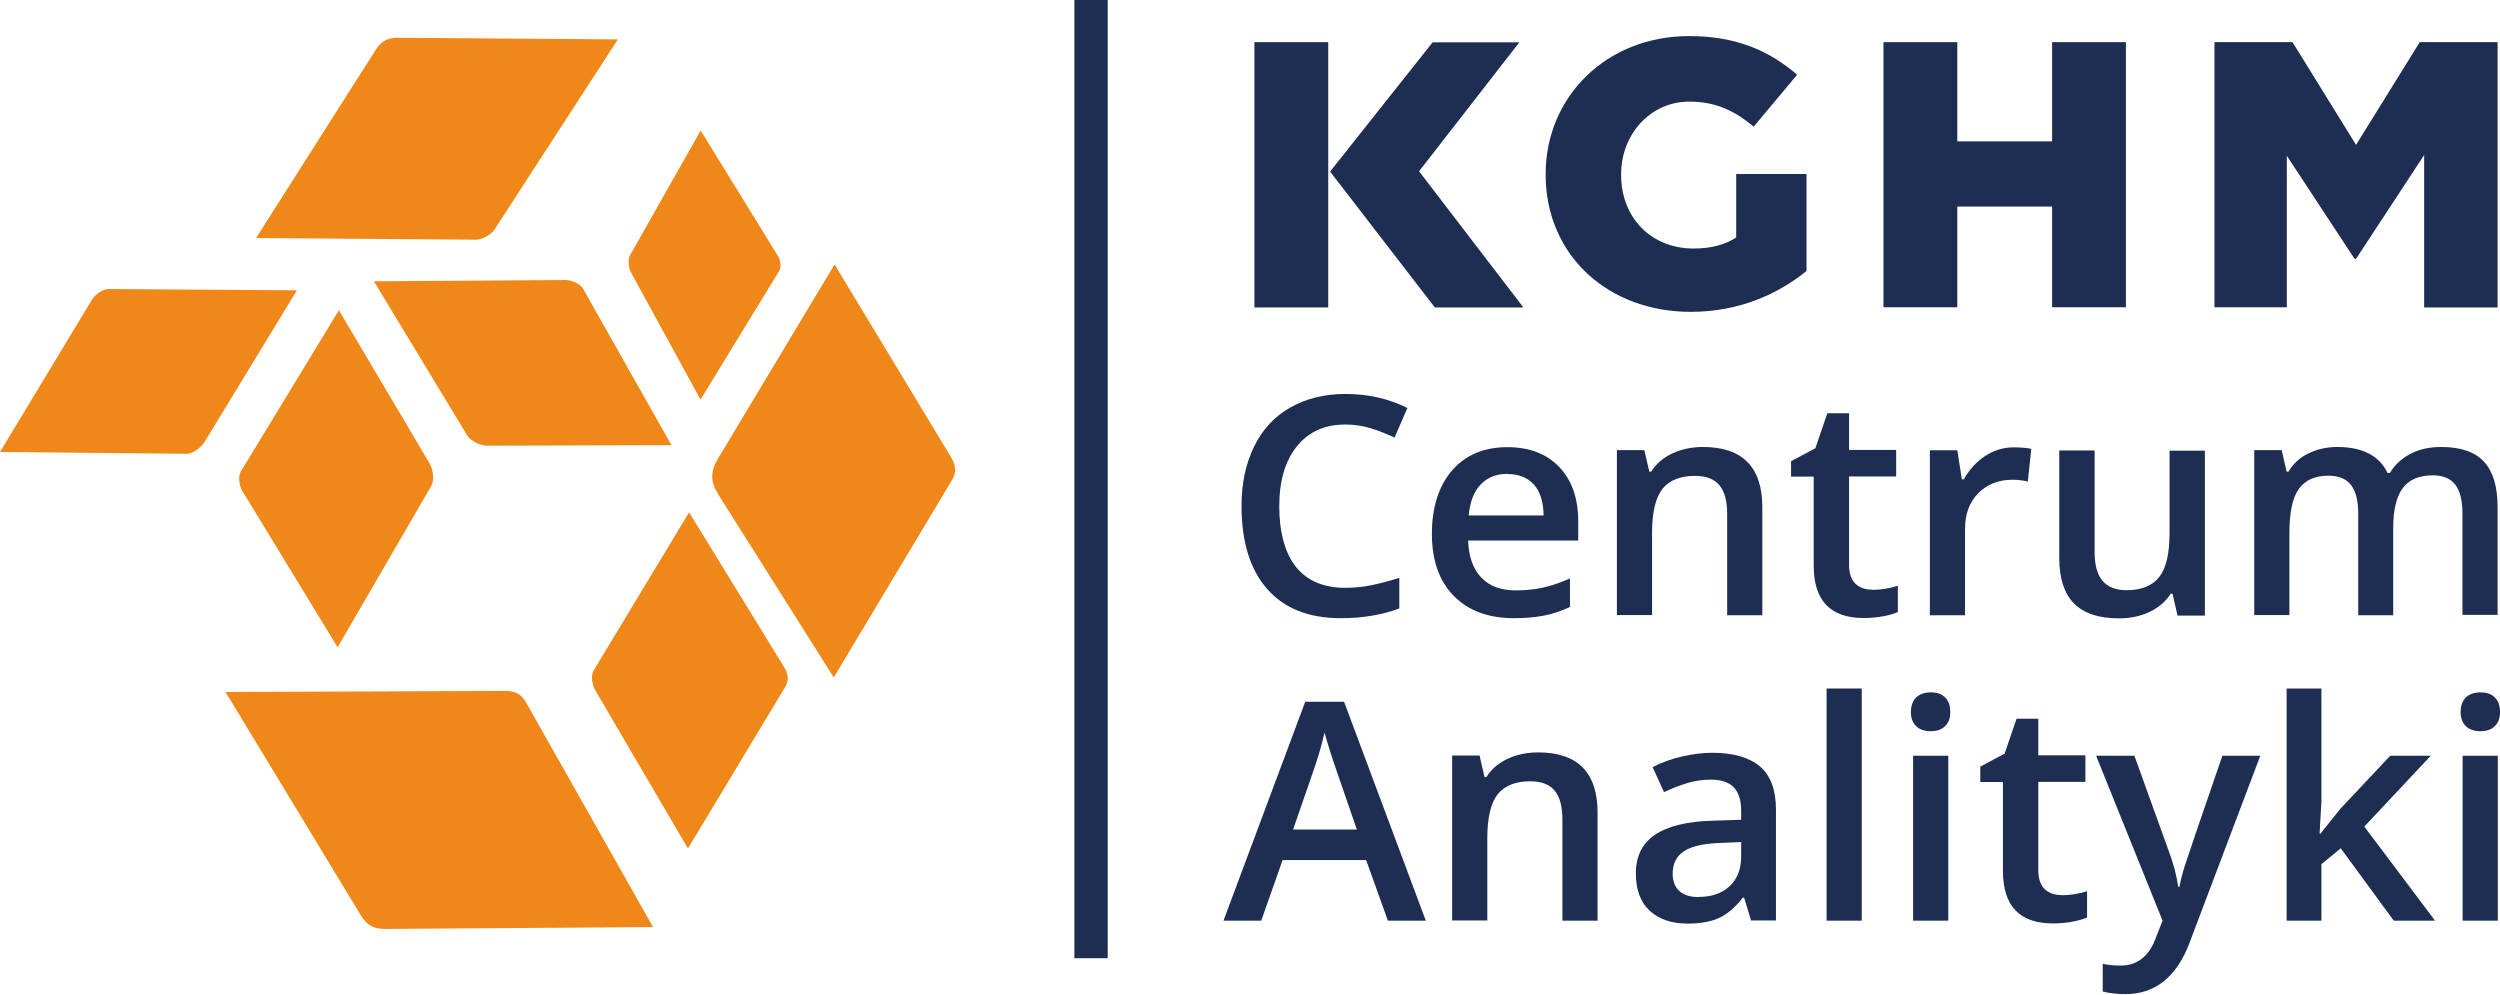
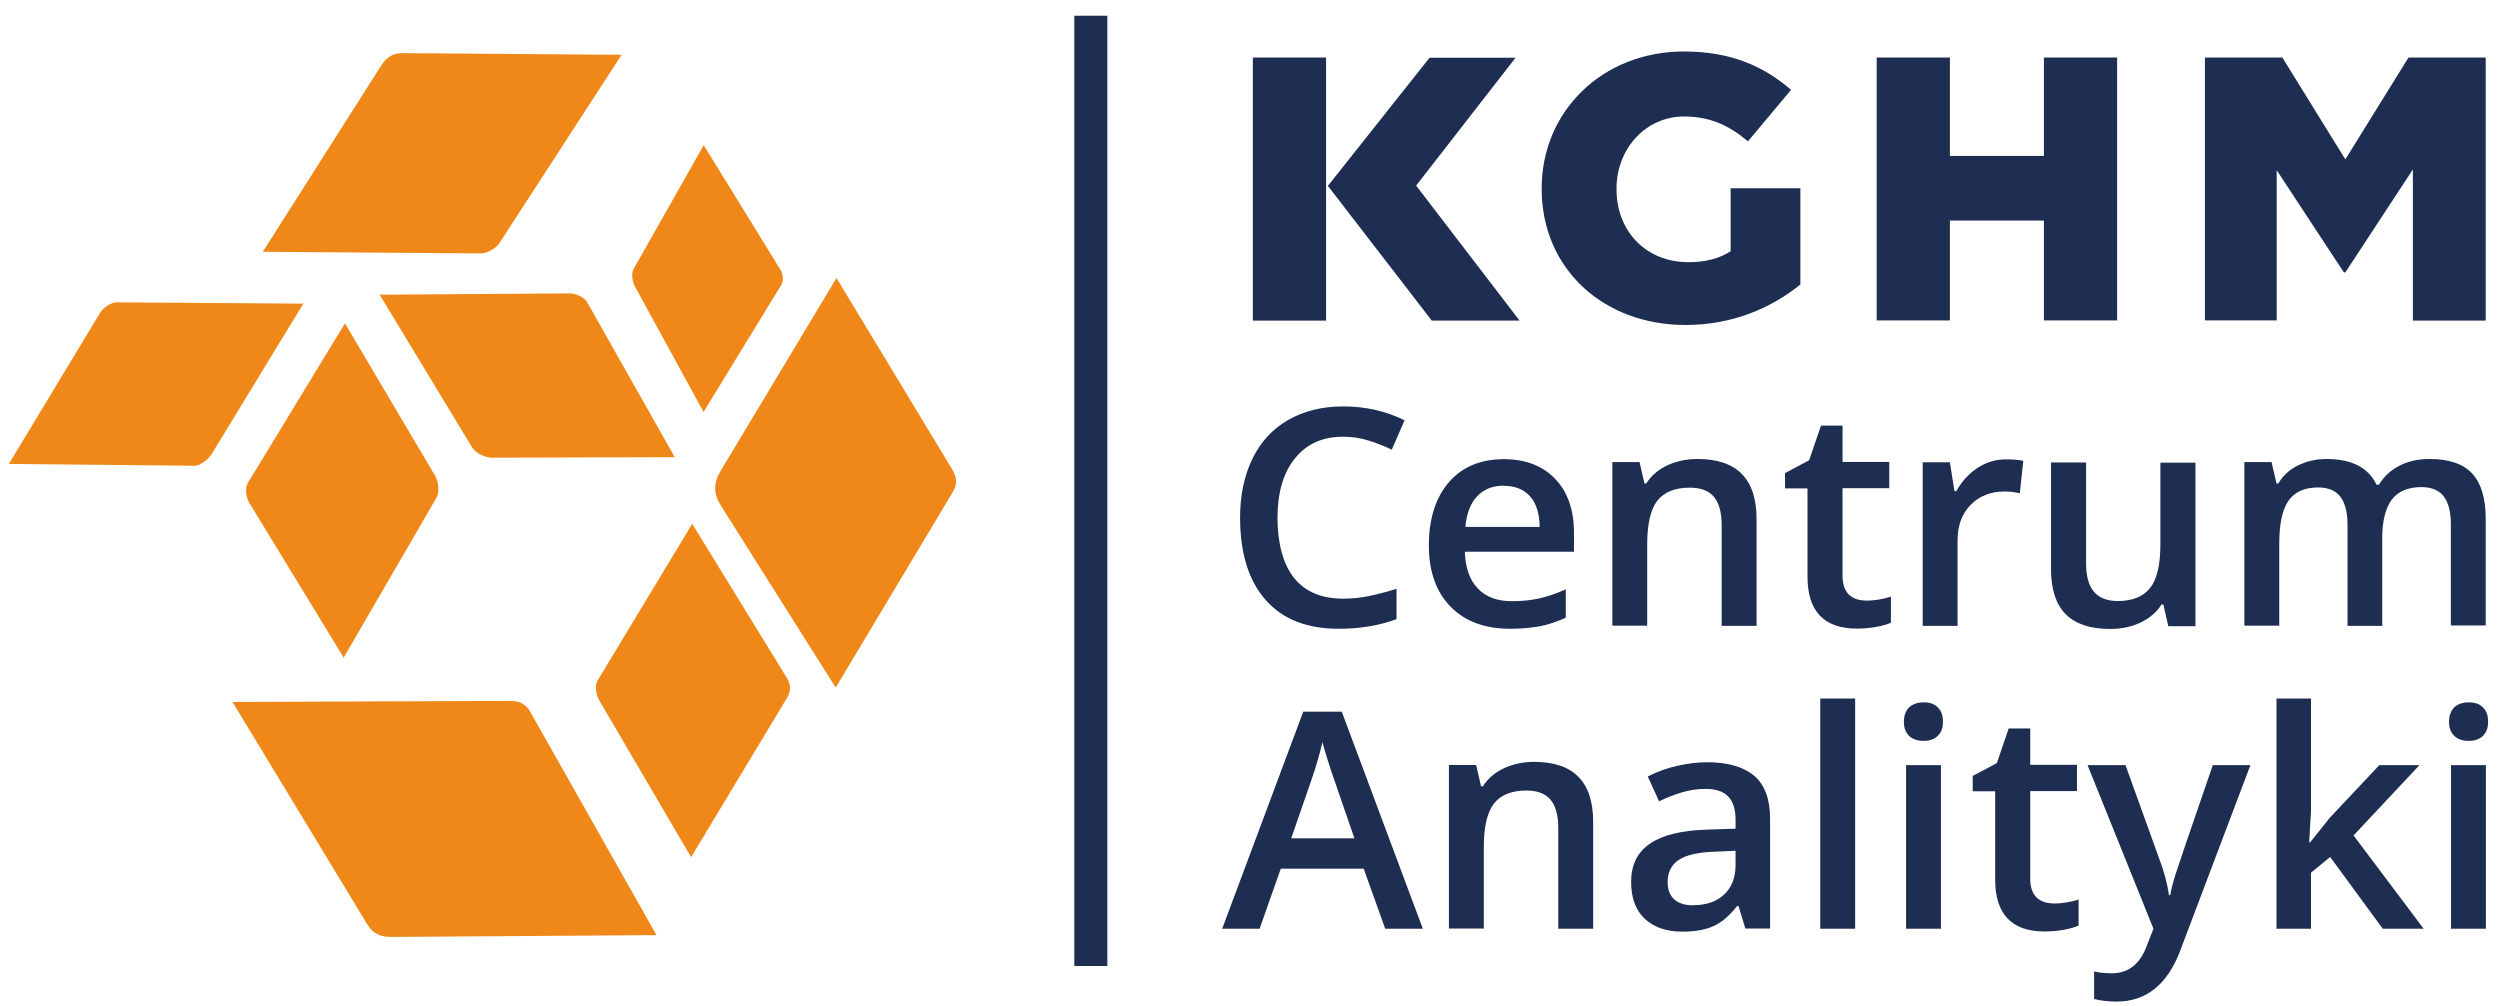
- <svg xmlns="http://www.w3.org/2000/svg" id="Warstwa_2" data-name="Warstwa 2" viewBox="0 0 135.8 54">
-   <defs>
-     <style>
+ <svg xmlns="http://www.w3.org/2000/svg" id="Warstwa_2" data-name="Warstwa 2" viewBox="0 0 136.8 55" version="1.1" width="136.8" height="55">
+   <defs id="defs749">
+     <style id="style744">
      .cls-1 {
        fill: #f08819;
      }

      .cls-1, .cls-2, .cls-3 {
        stroke-width: 0px;
      }

      .cls-2 {
        fill: #1e2d52;
      }

      .cls-3 {
        fill: none;
      }

      .cls-4 {
        clip-path: url(#clippath);
      }
    </style>
    <clipPath id="clippath">
-       <rect class="cls-3" y="0" width="135.8" height="54" />
+       <rect class="cls-3" y="0" width="135.8" height="54" id="rect746" x="0" />
    </clipPath>
  </defs>
-   <g id="Warstwa_1-2" data-name="Warstwa 1">
-     <g class="cls-4">
-       <g>
-         <path class="cls-1" d="M35.47,50.36l-14.53.1c-.6,0-.99-.17-1.32-.71l-7.37-12.16,15.17-.06c.52,0,.87.13,1.14.6l6.91,12.22Z" />
-         <path class="cls-1" d="M45.33,14.36l6.31,10.44c.26.43.36.8.07,1.28l-6.42,10.72-6.26-9.92c-.43-.68-.47-1.24-.03-1.97l6.33-10.54h0Z" />
-         <path class="cls-1" d="M36.48,24.18l-10.02.03c-.37,0-.88-.25-1.07-.54l-5.08-8.39,10.42-.07c.32,0,.79.21.94.47l4.81,8.51h0Z" />
-         <path class="cls-1" d="M33.57,2.13l-6.71,10.34c-.19.28-.65.54-.99.55l-11.96-.09,6.49-10.21c.3-.47.64-.67,1.19-.67l11.98.09h0Z" />
-         <path class="cls-1" d="M37.37,46.09l-5.05-8.62c-.16-.28-.23-.79-.08-1.04l5.19-8.6,5.16,8.4c.24.4.28.73.03,1.14l-5.25,8.72Z" />
-         <path class="cls-1" d="M18.34,35.16l-5.19-8.51c-.16-.28-.22-.79-.07-1.04l5.33-8.76,4.94,8.35c.18.32.25.89.08,1.19l-5.09,8.77Z" />
-         <path class="cls-1" d="M16.13,15.77l-5.02,8.24c-.19.3-.62.63-.94.64l-10.17-.1,5-8.28c.18-.28.59-.57.89-.57l10.23.07h0Z" />
-         <path class="cls-1" d="M38.05,21.7l-3.77-6.89c-.13-.25-.19-.69-.07-.92l3.85-6.8,4.22,6.85c.12.2.16.58.05.77l-4.28,7h0Z" />
-         <path class="cls-2" d="M60.17,0h-1.81v52.05h1.81V0Z" />
-         <path class="cls-2" d="M73.08,23.06c-1.12,0-1.99.39-2.63,1.18-.64.79-.96,1.88-.96,3.27s.31,2.55.92,3.3c.61.75,1.5,1.12,2.67,1.12.5,0,.99-.05,1.46-.15.47-.1.96-.23,1.47-.39v1.66c-.93.35-1.99.53-3.17.53-1.74,0-3.07-.52-4-1.58-.93-1.05-1.4-2.56-1.4-4.51,0-1.23.23-2.31.68-3.23.45-.92,1.1-1.63,1.96-2.12.86-.49,1.86-.74,3.01-.74,1.21,0,2.33.25,3.36.76l-.7,1.61c-.4-.19-.82-.36-1.27-.5-.45-.14-.91-.21-1.41-.21h0Z" />
-         <path class="cls-2" d="M82.24,33.58c-1.4,0-2.49-.41-3.28-1.22-.79-.81-1.18-1.93-1.18-3.36s.37-2.61,1.1-3.45c.73-.84,1.73-1.26,3.01-1.26,1.18,0,2.12.36,2.81,1.08.69.72,1.03,1.71,1.03,2.96v1.03h-5.98c.03.87.26,1.54.71,2.01.44.47,1.07.7,1.87.7.53,0,1.02-.05,1.48-.15.46-.1.95-.27,1.47-.5v1.55c-.47.22-.94.38-1.41.47-.48.09-1.02.14-1.63.14h0ZM81.89,25.74c-.61,0-1.09.19-1.46.58-.37.38-.58.94-.65,1.68h4.07c-.01-.74-.19-1.3-.53-1.68-.35-.38-.82-.57-1.43-.57Z" />
-         <path class="cls-2" d="M95.74,33.42h-1.92v-5.51c0-.69-.14-1.21-.42-1.55-.28-.34-.72-.51-1.33-.51-.8,0-1.4.24-1.77.71-.37.47-.56,1.27-.56,2.39v4.46h-1.91v-8.96h1.49l.27,1.17h.1c.27-.43.66-.76,1.15-.99.5-.23,1.05-.35,1.66-.35,2.15,0,3.23,1.09,3.23,3.28v5.84Z" />
-         <path class="cls-2" d="M101.69,32.04c.47,0,.93-.07,1.4-.22v1.43c-.21.09-.48.17-.82.23-.33.06-.68.09-1.04.09-1.81,0-2.71-.95-2.71-2.85v-4.83h-1.23v-.84l1.32-.7.65-1.9h1.18v1.99h2.56v1.44h-2.56v4.8c0,.46.12.8.34,1.02.23.22.53.33.91.33h0Z" />
-         <path class="cls-2" d="M109.39,24.3c.39,0,.7.03.95.08l-.19,1.78c-.27-.07-.55-.1-.84-.1-.76,0-1.38.25-1.86.74-.48.49-.71,1.14-.71,1.94v4.68h-1.91v-8.96h1.49l.25,1.58h.1c.3-.53.69-.96,1.16-1.27.48-.31.99-.47,1.55-.47h0Z" />
-         <path class="cls-2" d="M118.28,33.42l-.27-1.17h-.1c-.26.42-.64.74-1.13.98-.49.24-1.05.36-1.68.36-1.09,0-1.9-.27-2.44-.81-.53-.54-.8-1.36-.8-2.45v-5.86h1.92v5.53c0,.68.14,1.2.42,1.54.28.34.72.52,1.32.52.8,0,1.39-.24,1.77-.72.38-.48.56-1.28.56-2.4v-4.46h1.92v8.96h-1.5Z" />
-         <path class="cls-2" d="M130.02,33.42h-1.92v-5.53c0-.68-.13-1.2-.39-1.54-.26-.34-.67-.51-1.22-.51-.74,0-1.28.24-1.62.72-.34.48-.51,1.27-.51,2.39v4.46h-1.91v-8.96h1.49l.27,1.17h.1c.25-.43.61-.76,1.08-.99.48-.23.99-.35,1.56-.35,1.38,0,2.29.47,2.74,1.41h.13c.26-.44.64-.79,1.12-1.04.48-.25,1.03-.37,1.66-.37,1.07,0,1.85.27,2.34.81.49.54.73,1.36.73,2.47v5.84h-1.91v-5.53c0-.68-.13-1.2-.39-1.54-.26-.34-.67-.51-1.22-.51-.74,0-1.28.23-1.63.69-.34.46-.52,1.17-.52,2.13v4.75h0Z" />
-         <path class="cls-2" d="M75.39,50.01l-1.18-3.29h-4.54l-1.16,3.29h-2.05l4.44-11.89h2.11l4.44,11.89h-2.06ZM73.7,45.05l-1.11-3.22c-.08-.22-.19-.56-.34-1.02-.15-.46-.24-.81-.3-1.02-.15.66-.36,1.39-.64,2.18l-1.07,3.09h3.46Z" />
-         <path class="cls-2" d="M86.79,50.01h-1.92v-5.51c0-.69-.14-1.21-.42-1.55s-.72-.51-1.33-.51c-.8,0-1.4.24-1.77.71-.37.47-.56,1.27-.56,2.39v4.46h-1.91v-8.96h1.49l.27,1.17h.1c.27-.43.66-.76,1.15-.99.5-.23,1.05-.35,1.66-.35,2.15,0,3.23,1.09,3.23,3.28v5.84Z" />
-         <path class="cls-2" d="M95.12,50.01l-.38-1.25h-.07c-.43.55-.87.92-1.31,1.11-.44.2-1,.3-1.69.3-.88,0-1.57-.24-2.07-.71-.5-.47-.74-1.15-.74-2.02,0-.92.34-1.62,1.03-2.09.69-.47,1.73-.73,3.14-.77l1.55-.05v-.48c0-.57-.13-1-.4-1.28-.27-.28-.68-.42-1.25-.42-.46,0-.9.07-1.32.2-.42.13-.83.29-1.22.48l-.62-1.36c.49-.25,1.02-.45,1.6-.58.58-.13,1.13-.2,1.64-.2,1.14,0,2,.25,2.59.74.58.5.87,1.28.87,2.34v6.03h-1.36,0ZM92.28,48.72c.69,0,1.25-.19,1.67-.58.42-.39.63-.93.63-1.62v-.78l-1.15.05c-.9.03-1.55.18-1.96.45-.41.27-.61.68-.61,1.23,0,.4.12.71.36.93.24.22.59.33,1.07.33h0Z" />
-         <path class="cls-2" d="M101.13,50.01h-1.91v-12.61h1.91v12.61Z" />
-         <path class="cls-2" d="M103.8,38.68c0-.34.1-.6.28-.79.19-.18.45-.28.8-.28s.6.09.78.28c.19.18.28.44.28.79s-.1.58-.28.76c-.19.19-.45.28-.78.28s-.61-.09-.8-.28c-.19-.19-.28-.44-.28-.76ZM105.83,50.01h-1.91v-8.96h1.91v8.96Z" />
-         <path class="cls-2" d="M111.97,48.63c.47,0,.93-.07,1.4-.22v1.43c-.21.09-.48.17-.82.23-.33.06-.68.09-1.04.09-1.81,0-2.71-.95-2.71-2.85v-4.83h-1.23v-.84l1.32-.7.65-1.9h1.18v1.99h2.56v1.44h-2.56v4.8c0,.46.12.8.34,1.02.23.22.53.33.91.33h0Z" />
-         <path class="cls-2" d="M113.86,41.05h2.08l1.83,5.08c.28.72.46,1.41.55,2.04h.07c.05-.3.14-.66.27-1.08.13-.42.82-2.44,2.06-6.04h2.06l-3.84,10.15c-.7,1.86-1.86,2.8-3.49,2.8-.42,0-.83-.04-1.23-.14v-1.51c.29.07.61.1.98.1.92,0,1.57-.53,1.94-1.6l.33-.84-3.61-8.96h0Z" />
-         <path class="cls-2" d="M126.05,45.28l1.08-1.35,2.71-2.88h2.2l-3.61,3.85,3.84,5.11h-2.24l-2.88-3.93-1.05.86v3.07h-1.89v-12.61h1.89v6.15l-.1,1.73h.05,0Z" />
-         <path class="cls-2" d="M133.66,38.68c0-.34.1-.6.28-.79.19-.18.45-.28.8-.28s.6.09.78.28c.19.18.28.44.28.79s-.1.58-.28.76c-.19.19-.45.28-.78.28s-.61-.09-.8-.28c-.19-.19-.28-.44-.28-.76ZM135.68,50.01h-1.91v-8.96h1.91v8.96Z" />
-         <path class="cls-2" d="M120.29,16.69h3.93v-8.23l3.68,5.6h.08l3.7-5.64v8.28h3.99V2.29h-4.23l-3.46,5.58-3.45-5.58h-4.24v14.41Z" />
-         <path class="cls-2" d="M72.15,2.29h-4.01v14.41h4.01V2.29Z" />
-         <path class="cls-2" d="M77.08,9.3l5.67,7.4h-4.81l-5.69-7.38,5.57-7.02h4.71l-5.45,7.01Z" />
-         <path class="cls-2" d="M94.31,9.44v3.46c-.6.39-1.35.6-2.32.6-2.29,0-3.93-1.67-3.93-3.99v-.04c0-2.2,1.61-3.95,3.7-3.95,1.43,0,2.46.49,3.5,1.36l2.36-2.82c-1.53-1.32-3.33-2.1-5.87-2.1-4.48,0-7.79,3.29-7.79,7.49v.04c0,4.36,3.37,7.45,7.88,7.45,2.63,0,4.75-.97,6.29-2.22v-5.27h-3.8Z" />
-         <path class="cls-2" d="M102.31,16.69h4.01v-5.47h5.15v5.47h4.01V2.29h-4.01v5.39h-5.15V2.29h-4.01v14.41Z" />
+   <g id="Warstwa_1-2" data-name="Warstwa 1" transform="matrix(0.999,0,0,0.999,0.4844644,0.8601288)">
+     <g class="cls-4" clip-path="url(#clippath)" id="g813">
+       <g id="g811">
+         <path class="cls-1" d="m 35.47,50.36 -14.53,0.1 c -0.6,0 -0.99,-0.17 -1.32,-0.71 L 12.25,37.59 27.42,37.53 c 0.52,0 0.87,0.13 1.14,0.6 l 6.91,12.22 z" id="path751" />
+         <path class="cls-1" d="m 45.33,14.36 6.31,10.44 c 0.26,0.43 0.36,0.8 0.07,1.28 L 45.29,36.8 39.03,26.88 C 38.6,26.2 38.56,25.64 39,24.91 l 6.33,-10.54 v 0 z" id="path753" />
+         <path class="cls-1" d="m 36.48,24.18 -10.02,0.03 c -0.37,0 -0.88,-0.25 -1.07,-0.54 l -5.08,-8.39 10.42,-0.07 c 0.32,0 0.79,0.21 0.94,0.47 l 4.81,8.51 v 0 z" id="path755" />
+         <path class="cls-1" d="m 33.57,2.13 -6.71,10.34 c -0.19,0.28 -0.65,0.54 -0.99,0.55 L 13.91,12.93 20.4,2.72 c 0.3,-0.47 0.64,-0.67 1.19,-0.67 l 11.98,0.09 v 0 z" id="path757" />
+         <path class="cls-1" d="m 37.37,46.09 -5.05,-8.62 c -0.16,-0.28 -0.23,-0.79 -0.08,-1.04 l 5.19,-8.6 5.16,8.4 c 0.24,0.4 0.28,0.73 0.03,1.14 z" id="path759" />
+         <path class="cls-1" d="m 18.34,35.16 -5.19,-8.51 c -0.16,-0.28 -0.22,-0.79 -0.07,-1.04 l 5.33,-8.76 4.94,8.35 c 0.18,0.32 0.25,0.89 0.08,1.19 z" id="path761" />
+         <path class="cls-1" d="m 16.13,15.77 -5.02,8.24 c -0.19,0.3 -0.62,0.63 -0.94,0.64 L 0,24.55 5,16.27 C 5.18,15.99 5.59,15.7 5.89,15.7 l 10.23,0.07 v 0 z" id="path763" />
+         <path class="cls-1" d="m 38.05,21.7 -3.77,-6.89 c -0.13,-0.25 -0.19,-0.69 -0.07,-0.92 l 3.85,-6.8 4.22,6.85 c 0.12,0.2 0.16,0.58 0.05,0.77 l -4.28,7 v 0 z" id="path765" />
+         <path class="cls-2" d="m 60.17,0 h -1.81 v 52.05 h 1.81 z" id="path767" />
+         <path class="cls-2" d="m 73.08,23.06 c -1.12,0 -1.99,0.39 -2.63,1.18 -0.64,0.79 -0.96,1.88 -0.96,3.27 0,1.39 0.31,2.55 0.92,3.3 0.61,0.75 1.5,1.12 2.67,1.12 0.5,0 0.99,-0.05 1.46,-0.15 0.47,-0.1 0.96,-0.23 1.47,-0.39 v 1.66 c -0.93,0.35 -1.99,0.53 -3.17,0.53 -1.74,0 -3.07,-0.52 -4,-1.58 -0.93,-1.05 -1.4,-2.56 -1.4,-4.51 0,-1.23 0.23,-2.31 0.68,-3.23 0.45,-0.92 1.1,-1.63 1.96,-2.12 0.86,-0.49 1.86,-0.74 3.01,-0.74 1.21,0 2.33,0.25 3.36,0.76 l -0.7,1.61 c -0.4,-0.19 -0.82,-0.36 -1.27,-0.5 -0.45,-0.14 -0.91,-0.21 -1.41,-0.21 v 0 z" id="path769" />
+         <path class="cls-2" d="m 82.24,33.58 c -1.4,0 -2.49,-0.41 -3.28,-1.22 -0.79,-0.81 -1.18,-1.93 -1.18,-3.36 0,-1.43 0.37,-2.61 1.1,-3.45 0.73,-0.84 1.73,-1.26 3.01,-1.26 1.18,0 2.12,0.36 2.81,1.08 0.69,0.72 1.03,1.71 1.03,2.96 v 1.03 h -5.98 c 0.03,0.87 0.26,1.54 0.71,2.01 0.44,0.47 1.07,0.7 1.87,0.7 0.53,0 1.02,-0.05 1.48,-0.15 0.46,-0.1 0.95,-0.27 1.47,-0.5 v 1.55 c -0.47,0.22 -0.94,0.38 -1.41,0.47 -0.48,0.09 -1.02,0.14 -1.63,0.14 z m -0.35,-7.84 c -0.61,0 -1.09,0.19 -1.46,0.58 -0.37,0.38 -0.58,0.94 -0.65,1.68 h 4.07 C 83.84,27.26 83.66,26.7 83.32,26.32 82.97,25.94 82.5,25.75 81.89,25.75 Z" id="path771" />
+         <path class="cls-2" d="m 95.74,33.42 h -1.92 v -5.51 c 0,-0.69 -0.14,-1.21 -0.42,-1.55 -0.28,-0.34 -0.72,-0.51 -1.33,-0.51 -0.8,0 -1.4,0.24 -1.77,0.71 -0.37,0.47 -0.56,1.27 -0.56,2.39 v 4.46 h -1.91 v -8.96 h 1.49 l 0.27,1.17 h 0.1 c 0.27,-0.43 0.66,-0.76 1.15,-0.99 0.5,-0.23 1.05,-0.35 1.66,-0.35 2.15,0 3.23,1.09 3.23,3.28 v 5.84 z" id="path773" />
+         <path class="cls-2" d="m 101.69,32.04 c 0.47,0 0.93,-0.07 1.4,-0.22 v 1.43 c -0.21,0.09 -0.48,0.17 -0.82,0.23 -0.33,0.06 -0.68,0.09 -1.04,0.09 -1.81,0 -2.71,-0.95 -2.71,-2.85 v -4.83 h -1.23 v -0.84 l 1.32,-0.7 0.65,-1.9 h 1.18 v 1.99 H 103 v 1.44 h -2.56 v 4.8 c 0,0.46 0.12,0.8 0.34,1.02 0.23,0.22 0.53,0.33 0.91,0.33 v 0 z" id="path775" />
+         <path class="cls-2" d="m 109.39,24.3 c 0.39,0 0.7,0.03 0.95,0.08 l -0.19,1.78 c -0.27,-0.07 -0.55,-0.1 -0.84,-0.1 -0.76,0 -1.38,0.25 -1.86,0.74 -0.48,0.49 -0.71,1.14 -0.71,1.94 v 4.68 h -1.91 v -8.96 h 1.49 l 0.25,1.58 h 0.1 c 0.3,-0.53 0.69,-0.96 1.16,-1.27 0.48,-0.31 0.99,-0.47 1.55,-0.47 v 0 z" id="path777" />
+         <path class="cls-2" d="m 118.28,33.42 -0.27,-1.17 h -0.1 c -0.26,0.42 -0.64,0.74 -1.13,0.98 -0.49,0.24 -1.05,0.36 -1.68,0.36 -1.09,0 -1.9,-0.27 -2.44,-0.81 -0.53,-0.54 -0.8,-1.36 -0.8,-2.45 v -5.86 h 1.92 V 30 c 0,0.68 0.14,1.2 0.42,1.54 0.28,0.34 0.72,0.52 1.32,0.52 0.8,0 1.39,-0.24 1.77,-0.72 0.38,-0.48 0.56,-1.28 0.56,-2.4 v -4.46 h 1.92 v 8.96 h -1.5 z" id="path779" />
+         <path class="cls-2" d="m 130.02,33.42 h -1.92 v -5.53 c 0,-0.68 -0.13,-1.2 -0.39,-1.54 -0.26,-0.34 -0.67,-0.51 -1.22,-0.51 -0.74,0 -1.28,0.24 -1.62,0.72 -0.34,0.48 -0.51,1.27 -0.51,2.39 v 4.46 h -1.91 v -8.96 h 1.49 l 0.27,1.17 h 0.1 c 0.25,-0.43 0.61,-0.76 1.08,-0.99 0.48,-0.23 0.99,-0.35 1.56,-0.35 1.38,0 2.29,0.47 2.74,1.41 h 0.13 c 0.26,-0.44 0.64,-0.79 1.12,-1.04 0.48,-0.25 1.03,-0.37 1.66,-0.37 1.07,0 1.85,0.27 2.34,0.81 0.49,0.54 0.73,1.36 0.73,2.47 v 5.84 h -1.91 v -5.53 c 0,-0.68 -0.13,-1.2 -0.39,-1.54 -0.26,-0.34 -0.67,-0.51 -1.22,-0.51 -0.74,0 -1.28,0.23 -1.63,0.69 -0.34,0.46 -0.52,1.17 -0.52,2.13 v 4.75 0 z" id="path781" />
+         <path class="cls-2" d="m 75.39,50.01 -1.18,-3.29 h -4.54 l -1.16,3.29 H 66.46 L 70.9,38.12 h 2.11 l 4.44,11.89 z M 73.7,45.05 72.59,41.83 C 72.51,41.61 72.4,41.27 72.25,40.81 72.1,40.35 72.01,40 71.95,39.79 c -0.15,0.66 -0.36,1.39 -0.64,2.18 l -1.07,3.09 h 3.46 z" id="path783" />
+         <path class="cls-2" d="M 86.79,50.01 H 84.87 V 44.5 c 0,-0.69 -0.14,-1.21 -0.42,-1.55 -0.28,-0.34 -0.72,-0.51 -1.33,-0.51 -0.8,0 -1.4,0.24 -1.77,0.71 -0.37,0.47 -0.56,1.27 -0.56,2.39 V 50 h -1.91 v -8.96 h 1.49 l 0.27,1.17 h 0.1 c 0.27,-0.43 0.66,-0.76 1.15,-0.99 0.5,-0.23 1.05,-0.35 1.66,-0.35 2.15,0 3.23,1.09 3.23,3.28 v 5.84 z" id="path785" />
+         <path class="cls-2" d="m 95.12,50.01 -0.38,-1.25 h -0.07 c -0.43,0.55 -0.87,0.92 -1.31,1.11 -0.44,0.2 -1,0.3 -1.69,0.3 -0.88,0 -1.57,-0.24 -2.07,-0.71 -0.5,-0.47 -0.74,-1.15 -0.74,-2.02 0,-0.92 0.34,-1.62 1.03,-2.09 0.69,-0.47 1.73,-0.73 3.14,-0.77 l 1.55,-0.05 v -0.48 c 0,-0.57 -0.13,-1 -0.4,-1.28 -0.27,-0.28 -0.68,-0.42 -1.25,-0.42 -0.46,0 -0.9,0.07 -1.32,0.2 -0.42,0.13 -0.83,0.29 -1.22,0.48 l -0.62,-1.36 c 0.49,-0.25 1.02,-0.45 1.6,-0.58 0.58,-0.13 1.13,-0.2 1.64,-0.2 1.14,0 2,0.25 2.59,0.74 0.58,0.5 0.87,1.28 0.87,2.34 V 50 h -1.36 v 0 z m -2.84,-1.29 c 0.69,0 1.25,-0.19 1.67,-0.58 0.42,-0.39 0.63,-0.93 0.63,-1.62 v -0.78 l -1.15,0.05 c -0.9,0.03 -1.55,0.18 -1.96,0.45 -0.41,0.27 -0.61,0.68 -0.61,1.23 0,0.4 0.12,0.71 0.36,0.93 0.24,0.22 0.59,0.33 1.07,0.33 v 0 z" id="path787" />
+         <path class="cls-2" d="M 101.13,50.01 H 99.22 V 37.4 h 1.91 z" id="path789" />
+         <path class="cls-2" d="m 103.8,38.68 c 0,-0.34 0.1,-0.6 0.28,-0.79 0.19,-0.18 0.45,-0.28 0.8,-0.28 0.35,0 0.6,0.09 0.78,0.28 0.19,0.18 0.28,0.44 0.28,0.79 0,0.35 -0.1,0.58 -0.28,0.76 -0.19,0.19 -0.45,0.28 -0.78,0.28 -0.33,0 -0.61,-0.09 -0.8,-0.28 -0.19,-0.19 -0.28,-0.44 -0.28,-0.76 z m 2.03,11.33 h -1.91 v -8.96 h 1.91 z" id="path791" />
+         <path class="cls-2" d="m 111.97,48.63 c 0.47,0 0.93,-0.07 1.4,-0.22 v 1.43 c -0.21,0.09 -0.48,0.17 -0.82,0.23 -0.33,0.06 -0.68,0.09 -1.04,0.09 -1.81,0 -2.71,-0.95 -2.71,-2.85 v -4.83 h -1.23 v -0.84 l 1.32,-0.7 0.65,-1.9 h 1.18 v 1.99 h 2.56 v 1.44 h -2.56 v 4.8 c 0,0.46 0.12,0.8 0.34,1.02 0.23,0.22 0.53,0.33 0.91,0.33 v 0 z" id="path793" />
+         <path class="cls-2" d="m 113.86,41.05 h 2.08 l 1.83,5.08 c 0.28,0.72 0.46,1.41 0.55,2.04 h 0.07 c 0.05,-0.3 0.14,-0.66 0.27,-1.08 0.13,-0.42 0.82,-2.44 2.06,-6.04 h 2.06 l -3.84,10.15 c -0.7,1.86 -1.86,2.8 -3.49,2.8 -0.42,0 -0.83,-0.04 -1.23,-0.14 v -1.51 c 0.29,0.07 0.61,0.1 0.98,0.1 0.92,0 1.57,-0.53 1.94,-1.6 l 0.33,-0.84 z" id="path795" />
+         <path class="cls-2" d="m 126.05,45.28 1.08,-1.35 2.71,-2.88 h 2.2 l -3.61,3.85 3.84,5.11 h -2.24 l -2.88,-3.93 -1.05,0.86 v 3.07 h -1.89 V 37.4 h 1.89 v 6.15 l -0.1,1.73 z" id="path797" />
+         <path class="cls-2" d="m 133.66,38.68 c 0,-0.34 0.1,-0.6 0.28,-0.79 0.19,-0.18 0.45,-0.28 0.8,-0.28 0.35,0 0.6,0.09 0.78,0.28 0.19,0.18 0.28,0.44 0.28,0.79 0,0.35 -0.1,0.58 -0.28,0.76 -0.19,0.19 -0.45,0.28 -0.78,0.28 -0.33,0 -0.61,-0.09 -0.8,-0.28 -0.19,-0.19 -0.28,-0.44 -0.28,-0.76 z m 2.02,11.33 h -1.91 v -8.96 h 1.91 z" id="path799" />
+         <path class="cls-2" d="m 120.29,16.69 h 3.93 V 8.46 l 3.68,5.6 h 0.08 l 3.7,-5.64 v 8.28 h 3.99 V 2.29 h -4.23 l -3.46,5.58 -3.45,-5.58 h -4.24 V 16.7 Z" id="path801" />
+         <path class="cls-2" d="M 72.15,2.29 H 68.14 V 16.7 h 4.01 z" id="path803" />
+         <path class="cls-2" d="m 77.08,9.3 5.67,7.4 H 77.94 L 72.25,9.32 77.82,2.3 h 4.71 l -5.45,7.01 z" id="path805" />
+         <path class="cls-2" d="m 94.31,9.44 v 3.46 c -0.6,0.39 -1.35,0.6 -2.32,0.6 -2.29,0 -3.93,-1.67 -3.93,-3.99 V 9.47 c 0,-2.2 1.61,-3.95 3.7,-3.95 1.43,0 2.46,0.49 3.5,1.36 l 2.36,-2.82 c -1.53,-1.32 -3.33,-2.1 -5.87,-2.1 -4.48,0 -7.79,3.29 -7.79,7.49 v 0.04 c 0,4.36 3.37,7.45 7.88,7.45 2.63,0 4.75,-0.97 6.29,-2.22 V 9.45 h -3.8 z" id="path807" />
+         <path class="cls-2" d="m 102.31,16.69 h 4.01 v -5.47 h 5.15 v 5.47 h 4.01 V 2.29 h -4.01 v 5.39 h -5.15 V 2.29 h -4.01 V 16.7 Z" id="path809" />
      </g>
    </g>
  </g>
</svg>
